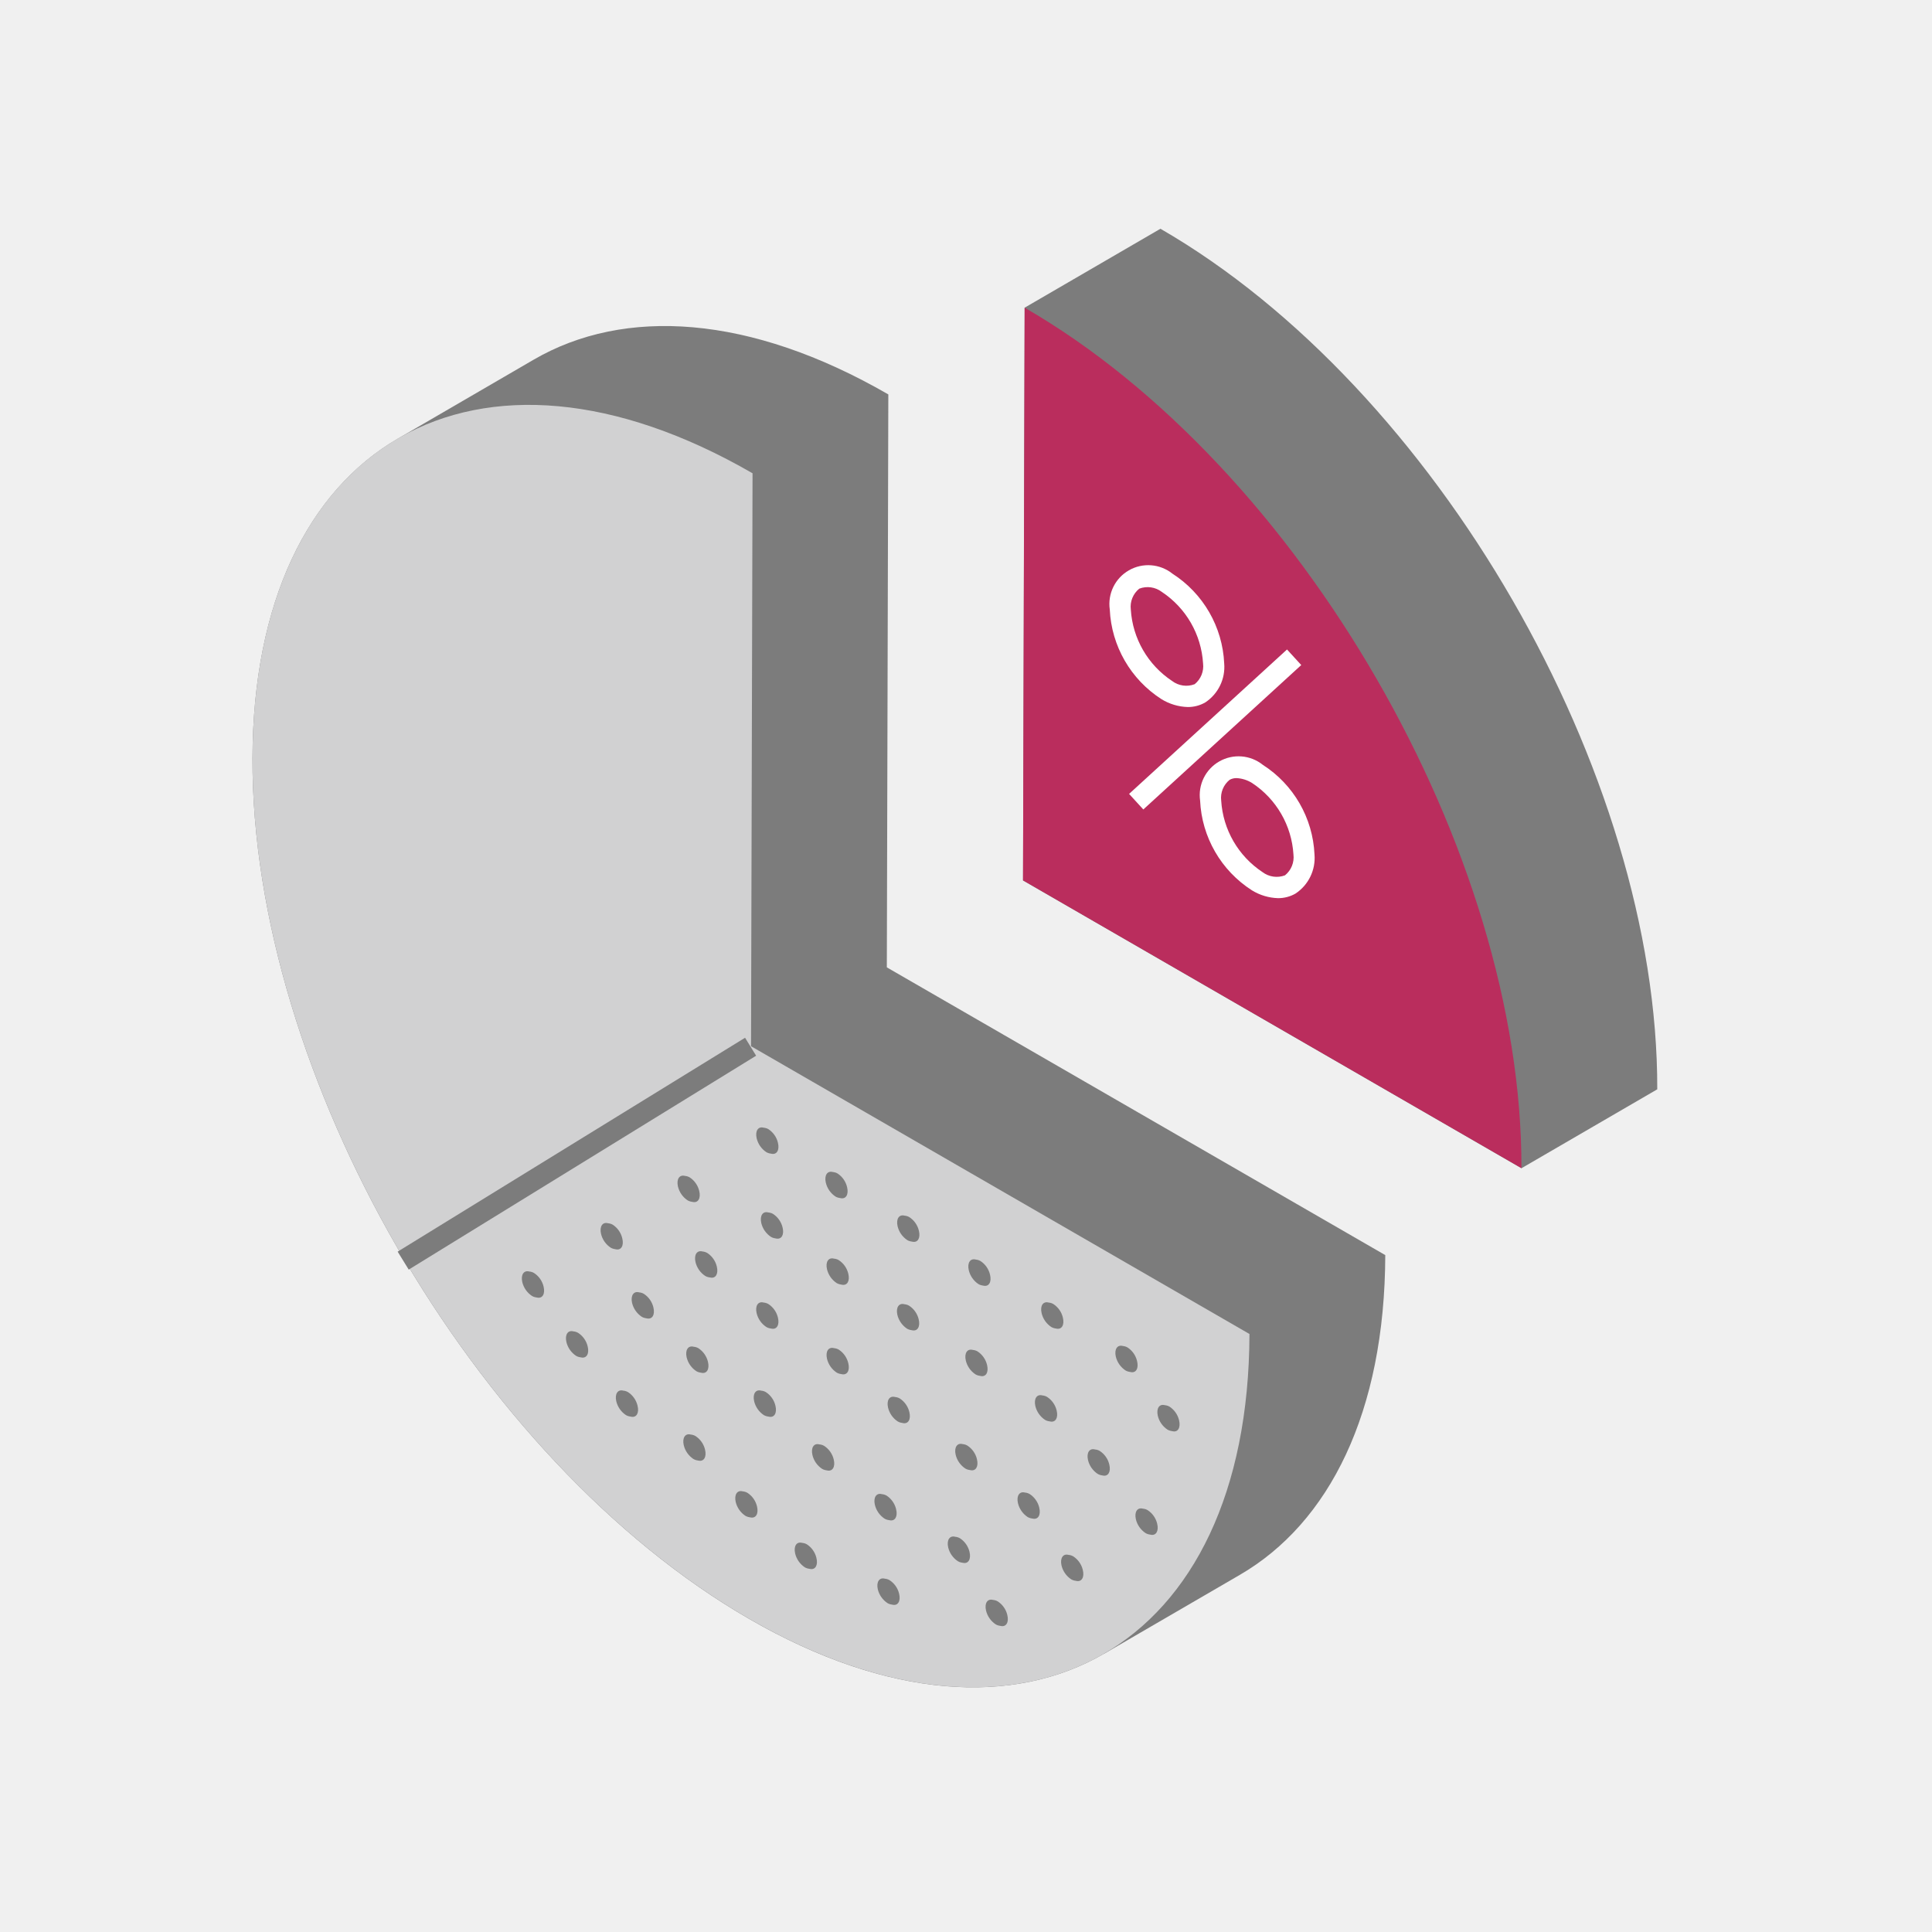
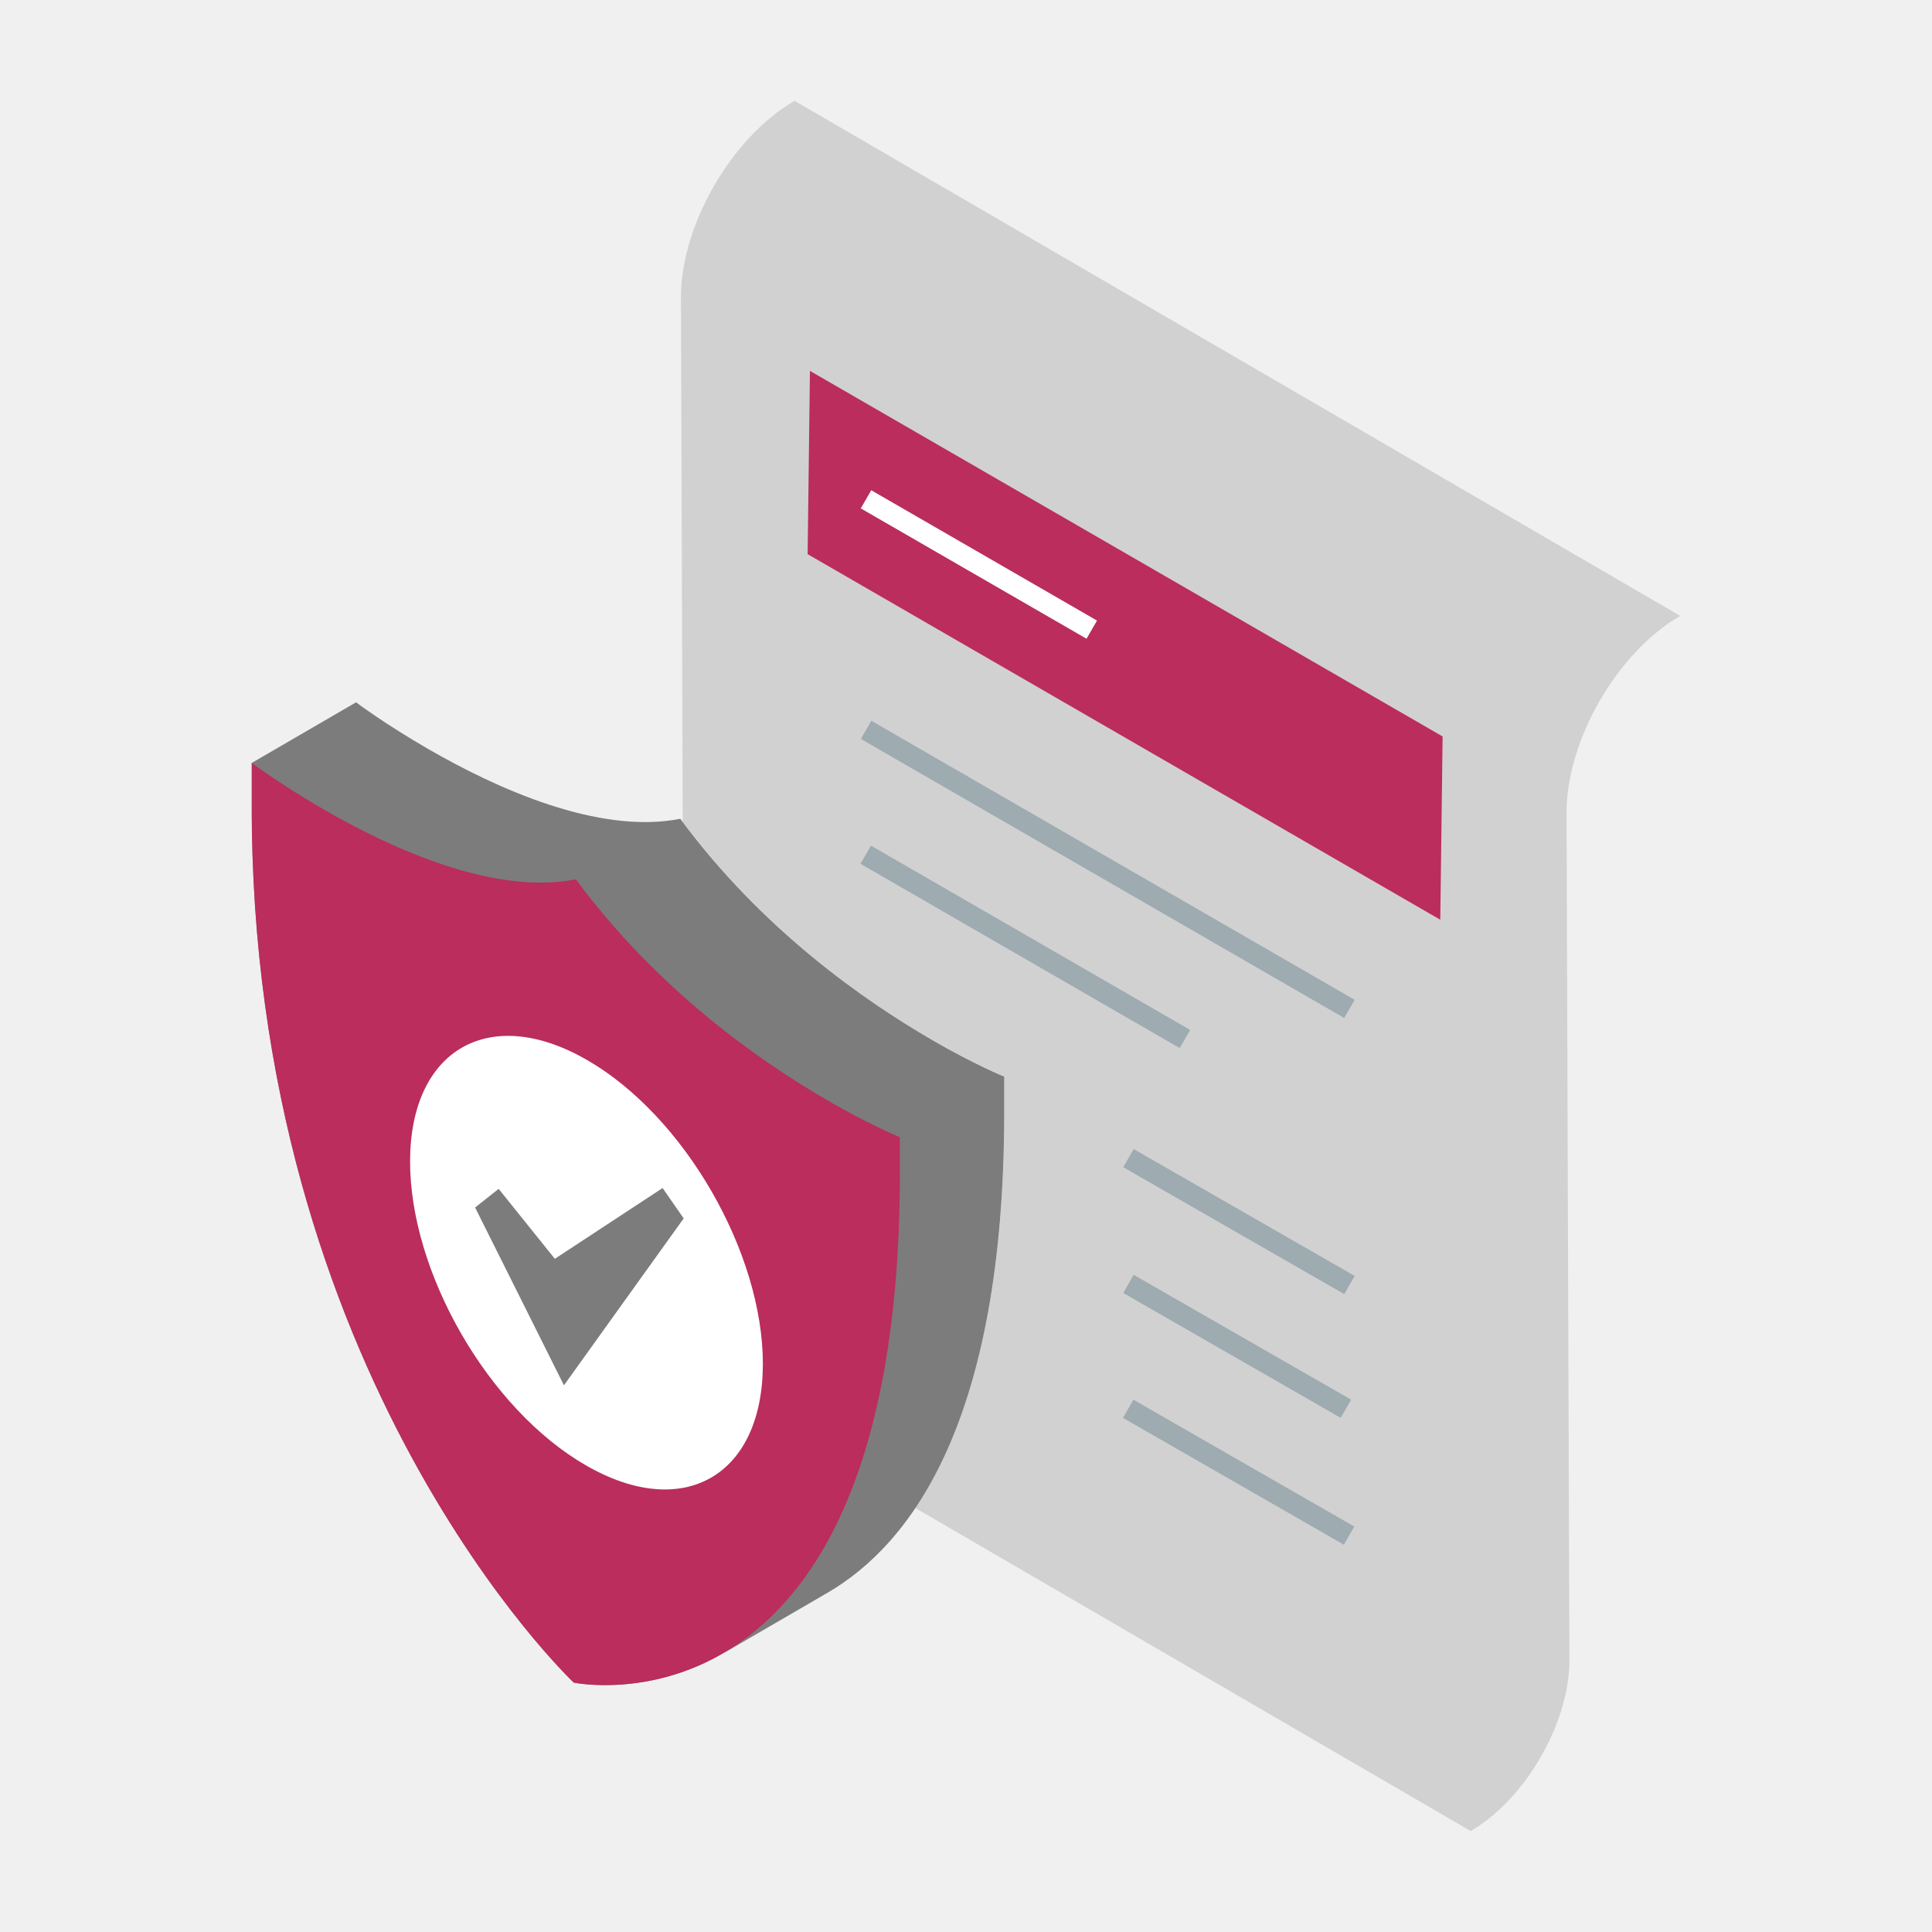
- <svg xmlns="http://www.w3.org/2000/svg" height="142" viewBox="0 0 142 142" width="142">
-   <path d="m0 0h142v142h-142z" fill="none" />
-   <path d="m6495.19 5702.1.11-42.111c-10.182-5.879-19.407-6.425-26.068-2.553l-9.974 5.8c-6.577 3.82-10.659 11.943-10.692 23.5-.067 23.251 16.281 51.575 36.514 63.257 10.19 5.883 19.418 6.423 26.08 2.55v.006l9.979-5.8c6.576-3.821 10.652-11.948 10.686-23.5z" fill="#7c7c7c" transform="translate(-6430.009 -5631)" />
-   <path d="m6515.3 5647.813-9.979 5.8-.119 42.1 36.634 21.151 9.98-5.8c.062-23.255-16.274-51.564-36.516-63.251z" fill="#7c7c7c" transform="translate(-6430.009 -5631)" />
-   <path d="m6505.317 5653.613c20.244 11.687 36.581 40 36.516 63.246l-36.634-21.151z" fill="#ba2d5d" transform="translate(-6430.009 -5631)" />
-   <path d="m6485.32 5665.785-.111 42.111 36.634 21.151c-.066 23.25-16.52 32.626-36.763 20.939s-36.581-40.006-36.514-63.256 16.519-32.63 36.754-20.945z" fill="#d1d1d2" transform="translate(-6430.009 -5631)" />
-   <g fill="#7c7c7c">
-     <path d="m0 0h29.986v1.55h-29.986z" transform="matrix(.851544 -.5242832 .5242832 .851544 29.22745 91.99487)" />
-     <path d="m6495.389 5747.139a.761.761 0 0 0 -.24-.092l-.108-.016c-.4-.109-.635.239-.516.774a1.7 1.7 0 0 0 .716 1.024.741.741 0 0 0 .214.086l.162.031c.391.087.608-.268.475-.812a1.637 1.637 0 0 0 -.703-.995z" transform="translate(-6430.009 -5631)" />
-     <path d="m6503.341 5748.7a.719.719 0 0 0 -.239-.092l-.107-.016c-.406-.11-.636.239-.516.773a1.692 1.692 0 0 0 .714 1.025.755.755 0 0 0 .215.086l.162.031c.391.087.609-.269.474-.812a1.638 1.638 0 0 0 -.703-.995z" transform="translate(-6430.009 -5631)" />
-     <path d="m6508.891 5745.39a.8.8 0 0 0 -.239-.093l-.108-.015c-.4-.11-.635.239-.516.774a1.689 1.689 0 0 0 .715 1.024.776.776 0 0 0 .215.086l.162.031c.39.086.608-.269.473-.812a1.636 1.636 0 0 0 -.702-.995z" transform="translate(-6430.009 -5631)" />
-     <path d="m6514.357 5741.993a.785.785 0 0 0 -.24-.093l-.108-.015c-.406-.11-.636.238-.516.773a1.69 1.69 0 0 0 .715 1.024.739.739 0 0 0 .215.087l.161.031c.391.086.609-.269.476-.812a1.636 1.636 0 0 0 -.703-.995z" transform="translate(-6430.009 -5631)" />
-     <path d="m6505.689 5740.81a.783.783 0 0 0 -.239-.093l-.109-.015c-.4-.11-.636.239-.515.773a1.7 1.7 0 0 0 .713 1.025.793.793 0 0 0 .216.086l.163.031c.391.087.607-.269.474-.812a1.641 1.641 0 0 0 -.703-.995z" transform="translate(-6430.009 -5631)" />
-     <path d="m6500.562 5744.059a.794.794 0 0 0 -.241-.092l-.107-.016c-.406-.109-.636.239-.516.774a1.677 1.677 0 0 0 .716 1.024.745.745 0 0 0 .213.087l.162.031c.392.086.609-.27.476-.813a1.645 1.645 0 0 0 -.703-.995z" transform="translate(-6430.009 -5631)" />
-     <path d="m6481.125 5736.546a.794.794 0 0 0 -.239-.092l-.109-.015c-.4-.11-.636.238-.515.773a1.68 1.68 0 0 0 .715 1.024.746.746 0 0 0 .213.087l.162.031c.392.086.608-.27.475-.813a1.64 1.64 0 0 0 -.702-.995z" transform="translate(-6430.009 -5631)" />
-     <path d="m6486.3 5733.319a.813.813 0 0 0 -.241-.093l-.108-.015c-.4-.11-.635.239-.514.774a1.689 1.689 0 0 0 .713 1.024.783.783 0 0 0 .215.086l.162.031c.392.086.608-.269.475-.811a1.639 1.639 0 0 0 -.702-.996z" transform="translate(-6430.009 -5631)" />
-     <path d="m6476.166 5733.319a.8.8 0 0 0 -.239-.093l-.109-.015c-.4-.11-.635.239-.515.774a1.685 1.685 0 0 0 .714 1.024.777.777 0 0 0 .215.086l.162.031c.391.086.609-.269.474-.811a1.639 1.639 0 0 0 -.702-.996z" transform="translate(-6430.009 -5631)" />
-     <path d="m6481.338 5730.091a.8.8 0 0 0 -.239-.092l-.109-.015c-.4-.11-.634.238-.515.773a1.689 1.689 0 0 0 .715 1.024.769.769 0 0 0 .214.087l.163.031c.39.086.608-.27.475-.812a1.648 1.648 0 0 0 -.704-.996z" transform="translate(-6430.009 -5631)" />
-     <path d="m6472.5 5728.963a.742.742 0 0 0 -.241-.092l-.107-.016c-.4-.109-.636.239-.515.774a1.684 1.684 0 0 0 .713 1.024.755.755 0 0 0 .215.086l.162.031c.392.086.608-.269.475-.812a1.637 1.637 0 0 0 -.702-.995z" transform="translate(-6430.009 -5631)" />
-     <path d="m6477.33 5726.094a.791.791 0 0 0 -.241-.092l-.107-.015c-.4-.11-.636.238-.517.773a1.7 1.7 0 0 0 .715 1.024.747.747 0 0 0 .215.086l.162.032c.392.086.608-.27.475-.813a1.637 1.637 0 0 0 -.702-.995z" transform="translate(-6430.009 -5631)" />
-     <path d="m6469.258 5724.563a.751.751 0 0 0 -.239-.093l-.109-.015c-.4-.11-.634.238-.515.773a1.692 1.692 0 0 0 .715 1.024.78.78 0 0 0 .213.087l.164.031c.39.087.608-.269.474-.812a1.636 1.636 0 0 0 -.703-.995z" transform="translate(-6430.009 -5631)" />
-     <path d="m6475.745 5722.014a1.642 1.642 0 0 0 -.7-1 .772.772 0 0 0 -.24-.091l-.109-.016c-.4-.11-.634.238-.514.773a1.685 1.685 0 0 0 .714 1.024.779.779 0 0 0 .215.087l.162.031c.389.09.607-.265.472-.808z" transform="translate(-6430.009 -5631)" />
-     <path d="m6480.763 5719.312.162.031c.392.087.609-.269.475-.812a1.64 1.64 0 0 0 -.7-.995.8.8 0 0 0 -.241-.093l-.107-.015c-.406-.109-.636.239-.516.773a1.692 1.692 0 0 0 .714 1.025.778.778 0 0 0 .213.086z" transform="translate(-6430.009 -5631)" />
-     <path d="m6486.332 5715.681a.761.761 0 0 0 .215.087l.162.031c.392.087.609-.269.476-.812a1.64 1.64 0 0 0 -.7-.995.74.74 0 0 0 -.24-.092l-.108-.016c-.406-.11-.636.238-.516.773a1.692 1.692 0 0 0 .711 1.024z" transform="translate(-6430.009 -5631)" />
-     <path d="m6481.991 5723.091a.789.789 0 0 0 -.241-.093l-.107-.016c-.406-.109-.636.24-.517.774a1.689 1.689 0 0 0 .715 1.024.755.755 0 0 0 .215.087l.162.03c.39.087.608-.268.475-.811a1.646 1.646 0 0 0 -.702-.995z" transform="translate(-6430.009 -5631)" />
-     <path d="m6486.826 5720.221a.763.763 0 0 0 -.241-.091l-.107-.016c-.406-.11-.636.238-.517.773a1.692 1.692 0 0 0 .715 1.024.765.765 0 0 0 .213.087l.164.031c.391.086.609-.269.475-.812a1.649 1.649 0 0 0 -.702-.996z" transform="translate(-6430.009 -5631)" />
-     <path d="m6491.416 5718.945a.781.781 0 0 0 .215.087l.162.03c.392.087.608-.268.475-.812a1.64 1.64 0 0 0 -.7-1 .752.752 0 0 0 -.241-.092l-.108-.016c-.4-.109-.635.239-.516.773a1.694 1.694 0 0 0 .713 1.03z" transform="translate(-6430.009 -5631)" />
-     <path d="m6486.482 5726.844a.74.74 0 0 0 -.24-.092l-.108-.016c-.406-.109-.636.238-.516.773a1.689 1.689 0 0 0 .714 1.024.8.8 0 0 0 .215.088l.162.031c.392.086.609-.27.476-.813a1.639 1.639 0 0 0 -.703-.995z" transform="translate(-6430.009 -5631)" />
-     <path d="m6491.655 5723.617a.763.763 0 0 0 -.241-.093l-.107-.015c-.406-.11-.636.238-.516.773a1.69 1.69 0 0 0 .714 1.024.749.749 0 0 0 .215.086l.162.032c.391.086.609-.269.475-.812a1.641 1.641 0 0 0 -.702-.995z" transform="translate(-6430.009 -5631)" />
-     <path d="m6496.843 5720.457a.734.734 0 0 0 -.239-.092l-.109-.016c-.405-.109-.636.239-.515.774a1.692 1.692 0 0 0 .714 1.024.773.773 0 0 0 .214.086l.162.031c.392.086.61-.268.475-.812a1.638 1.638 0 0 0 -.702-.995z" transform="translate(-6430.009 -5631)" />
-     <path d="m6491.655 5730.194a.767.767 0 0 0 -.241-.091l-.107-.016c-.406-.109-.636.239-.516.773a1.69 1.69 0 0 0 .714 1.025.751.751 0 0 0 .215.086l.162.031c.391.087.609-.269.475-.812a1.644 1.644 0 0 0 -.702-.996z" transform="translate(-6430.009 -5631)" />
-     <path d="m6496.828 5726.968a.765.765 0 0 0 -.241-.093l-.108-.016c-.4-.109-.635.24-.516.774a1.7 1.7 0 0 0 .715 1.025.8.8 0 0 0 .215.086l.162.031c.392.086.608-.269.475-.812a1.639 1.639 0 0 0 -.702-.995z" transform="translate(-6430.009 -5631)" />
-     <path d="m6501.923 5725.379a.72.72 0 0 0 .214.086l.162.032c.391.086.608-.27.475-.812a1.639 1.639 0 0 0 -.7-1 .753.753 0 0 0 -.24-.092l-.108-.016c-.4-.11-.636.239-.515.774a1.694 1.694 0 0 0 .712 1.028z" transform="translate(-6430.009 -5631)" />
-     <path d="m6484.944 5740.721a.788.788 0 0 0 -.239-.092l-.109-.015c-.4-.11-.634.238-.515.773a1.693 1.693 0 0 0 .713 1.024.811.811 0 0 0 .215.087l.162.031c.392.086.609-.27.476-.812a1.638 1.638 0 0 0 -.703-.996z" transform="translate(-6430.009 -5631)" />
-     <path d="m6490.583 5737.27a.753.753 0 0 0 -.24-.093l-.108-.015c-.406-.11-.636.239-.515.773a1.688 1.688 0 0 0 .713 1.025.776.776 0 0 0 .215.086l.162.031c.392.087.609-.269.476-.812a1.645 1.645 0 0 0 -.703-.995z" transform="translate(-6430.009 -5631)" />
-     <path d="m6496.142 5733.786a.755.755 0 0 0 -.241-.092l-.107-.016c-.406-.11-.636.239-.516.774a1.688 1.688 0 0 0 .714 1.024.747.747 0 0 0 .215.086l.162.032c.392.086.608-.27.475-.812a1.648 1.648 0 0 0 -.702-.996z" transform="translate(-6430.009 -5631)" />
-     <path d="m6502.556 5731.321a1.641 1.641 0 0 0 -.7-.995.742.742 0 0 0 -.239-.092l-.108-.016c-.406-.11-.636.238-.516.773a1.683 1.683 0 0 0 .715 1.024.762.762 0 0 0 .214.087l.162.031c.387.087.605-.269.472-.812z" transform="translate(-6430.009 -5631)" />
-     <path d="m6507.277 5728.533a.768.768 0 0 0 .214.088l.162.031c.39.086.608-.27.475-.813a1.635 1.635 0 0 0 -.7-.995.745.745 0 0 0 -.241-.092l-.107-.016c-.406-.109-.636.238-.515.773a1.68 1.68 0 0 0 .712 1.024z" transform="translate(-6430.009 -5631)" />
-     <path d="m6516.669 5735.387a1.653 1.653 0 0 0 -.7-1 .766.766 0 0 0 -.24-.092l-.108-.016c-.405-.109-.635.239-.516.773a1.69 1.69 0 0 0 .715 1.025.767.767 0 0 0 .215.086l.162.032c.387.091.603-.265.472-.808z" transform="translate(-6430.009 -5631)" />
-     <path d="m6510.838 5737.641a.752.752 0 0 0 -.239-.091l-.109-.016c-.405-.11-.636.238-.515.773a1.686 1.686 0 0 0 .715 1.025.776.776 0 0 0 .214.086l.161.031c.392.086.61-.269.475-.812a1.641 1.641 0 0 0 -.702-.996z" transform="translate(-6430.009 -5631)" />
-     <path d="m6489.312 5744.506a.745.745 0 0 0 -.24-.091l-.107-.016c-.406-.11-.636.238-.516.773a1.687 1.687 0 0 0 .714 1.025.784.784 0 0 0 .215.086l.162.031c.391.086.609-.269.474-.812a1.642 1.642 0 0 0 -.702-.996z" transform="translate(-6430.009 -5631)" />
-     <path d="m6495.022 5742.619a.774.774 0 0 0 .213.087l.162.03c.392.087.609-.269.475-.811a1.642 1.642 0 0 0 -.7-1 .757.757 0 0 0 -.241-.091l-.107-.016c-.4-.109-.636.239-.515.774a1.686 1.686 0 0 0 .713 1.027z" transform="translate(-6430.009 -5631)" />
-     <path d="m6501.11 5737.248a.738.738 0 0 0 -.241-.093l-.107-.015c-.4-.109-.636.239-.515.774a1.686 1.686 0 0 0 .715 1.024.742.742 0 0 0 .213.086l.162.031c.392.086.609-.268.475-.812a1.64 1.64 0 0 0 -.702-.995z" transform="translate(-6430.009 -5631)" />
-     <path d="m6506.967 5733.67a.748.748 0 0 0 -.239-.092l-.108-.016c-.405-.109-.635.239-.516.774a1.691 1.691 0 0 0 .715 1.024.71.71 0 0 0 .215.086l.161.031c.391.087.609-.268.476-.811a1.641 1.641 0 0 0 -.704-.996z" transform="translate(-6430.009 -5631)" />
-     <path d="m6513.582 5731.037a1.636 1.636 0 0 0 -.7-1 .74.74 0 0 0 -.241-.092l-.107-.016c-.4-.11-.636.238-.516.774a1.7 1.7 0 0 0 .716 1.024.742.742 0 0 0 .213.086l.162.032c.391.09.608-.266.473-.808z" transform="translate(-6430.009 -5631)" />
+ <svg xmlns="http://www.w3.org/2000/svg" id="_レイヤー_2" data-name="レイヤー 2" viewBox="0 0 142 142">
+   <defs>
+     <style>
+       .cls-1 {
+         fill: none;
+       }
+ 
+       .cls-2 {
+         fill: #7c7c7c;
+       }
+ 
+       .cls-3 {
+         fill: #d1d1d2;
+       }
+ 
+       .cls-4 {
+         fill: #ba2d5d;
+       }
+ 
+       .cls-5 {
+         fill: #fff;
+       }
+ 
+       .cls-6 {
+         fill: #9eabb1;
+       }
+     </style>
+   </defs>
+   <g id="_デザイン" data-name="デザイン">
+     <g>
+       <g>
+         <path class="cls-3" d="M123.5,45.27L58.4,7.41c-4.62,2.67-8.37,9.15-8.35,14.46l.13,38.53c5.96,7.98,13.39,13.18,18.32,16.02,3.19,1.84,5.22,2.66,5.32,2.7v2.9c-.05,14.44-2.87,23.34-6.56,28.81l40.83,23.75c4.02-2.32,7.28-7.97,7.26-12.58l-.21-62.27c-.01-5.31,3.73-11.8,8.35-14.46Z" />
+         <path class="cls-2" d="M68.5,76.43c-4.97-2.87-12.51-8.13-18.5-16.25h0c-6.01,1.19-13.54-2.25-18.51-5.12-3.19-1.84-5.21-3.36-5.32-3.44l-7.66,4.45v2.9c-.13,42.23,23.65,64.69,23.67,64.7,0,0,5.58,1.16,11.35-2.39-.13.08-.26.17-.39.25l7.66-4.45c6.28-3.65,12.94-12.78,13.01-35.05v-2.9c-.1-.04-2.13-.86-5.32-2.7Z" />
+         <rect class="cls-6" x="80.65" y="43.39" width="1.54" height="41.02" transform="translate(-14.63 102.46) rotate(-60)" />
+         <rect class="cls-6" x="74.59" y="56.05" width="1.54" height="27.09" transform="translate(-22.59 100.06) rotate(-60)" />
+         <path class="cls-4" d="M60.83,80.88c-4.97-2.87-12.51-8.13-18.5-16.25-6.01,1.19-13.54-2.25-18.51-5.12-3.19-1.84-5.21-3.36-5.32-3.44v2.9c-.13,42.23,23.65,64.69,23.67,64.7.01,0,23.85,5.03,23.97-37.19v-2.9c-.1-.04-2.13-.86-5.32-2.7Z" />
+         <polygon class="cls-4" points="106.03 54.13 105.86 67.6 59.36 40.73 59.53 27.26 106.03 54.13" />
+         <path class="cls-5" d="M43.15,77.91c-7.15-4.13-12.98-.8-13.01,7.41-.02,8.22,5.77,18.26,12.92,22.38,7.15,4.13,12.98.8,13.01-7.41.02-8.22-5.77-18.26-12.92-22.38Z" />
+         <polygon class="cls-2" points="48.7 87.32 40.78 92.52 36.65 87.38 34.92 88.75 41.45 101.82 50.25 89.55 48.7 87.32" />
+         <rect class="cls-5" x="71.18" y="31.9" width="1.54" height="19.16" transform="translate(.05 83.06) rotate(-60)" />
+         <rect class="cls-6" x="90.16" y="89.73" width="1.54" height="18.43" transform="translate(-40.15 128.55) rotate(-60.14)" />
+         <rect class="cls-6" x="90.26" y="98.84" width="1.54" height="18.72" transform="translate(-48.12 133.28) rotate(-60.14)" />
+         <rect class="cls-6" x="90.29" y="80.41" width="1.54" height="18.73" transform="translate(-32.13 124.06) rotate(-60.14)" />
+       </g>
+       <rect class="cls-1" width="142" height="142" />
+     </g>
  </g>
-   <path d="m0 0h15.729v1.55h-15.729z" fill="#fff" transform="matrix(.7379844 -.6748178 .6748178 .7379844 82.98652 58.3507)" />
-   <path d="m6517.307 5682.966a3.907 3.907 0 0 1 -1.931-.578 8.282 8.282 0 0 1 -3.8-6.591 2.853 2.853 0 0 1 4.6-2.637 8.286 8.286 0 0 1 3.81 6.6 3.121 3.121 0 0 1 -1.393 2.869 2.535 2.535 0 0 1 -1.286.337zm-1.155-1.919a1.72 1.72 0 0 0 1.664.24 1.7 1.7 0 0 0 .617-1.527 6.8 6.8 0 0 0 -3.035-5.258 1.727 1.727 0 0 0 -1.654-.236 1.707 1.707 0 0 0 -.622 1.535 6.8 6.8 0 0 0 3.03 5.246z" fill="#fff" transform="translate(-6430.009 -5631)" />
-   <path d="m6523.946 5697.014a3.874 3.874 0 0 1 -1.921-.575 8.284 8.284 0 0 1 -3.81-6.6 2.853 2.853 0 0 1 4.608-2.625 8.269 8.269 0 0 1 3.8 6.588 3.134 3.134 0 0 1 -1.4 2.877 2.546 2.546 0 0 1 -1.277.335zm-3.051-8.824a1.02 1.02 0 0 0 -.511.126 1.7 1.7 0 0 0 -.619 1.527 6.8 6.8 0 0 0 3.035 5.255 1.727 1.727 0 0 0 1.655.237 1.707 1.707 0 0 0 .621-1.535 6.78 6.78 0 0 0 -3.029-5.242 2.378 2.378 0 0 0 -1.147-.368z" fill="#fff" transform="translate(-6430.009 -5631)" />
</svg>
